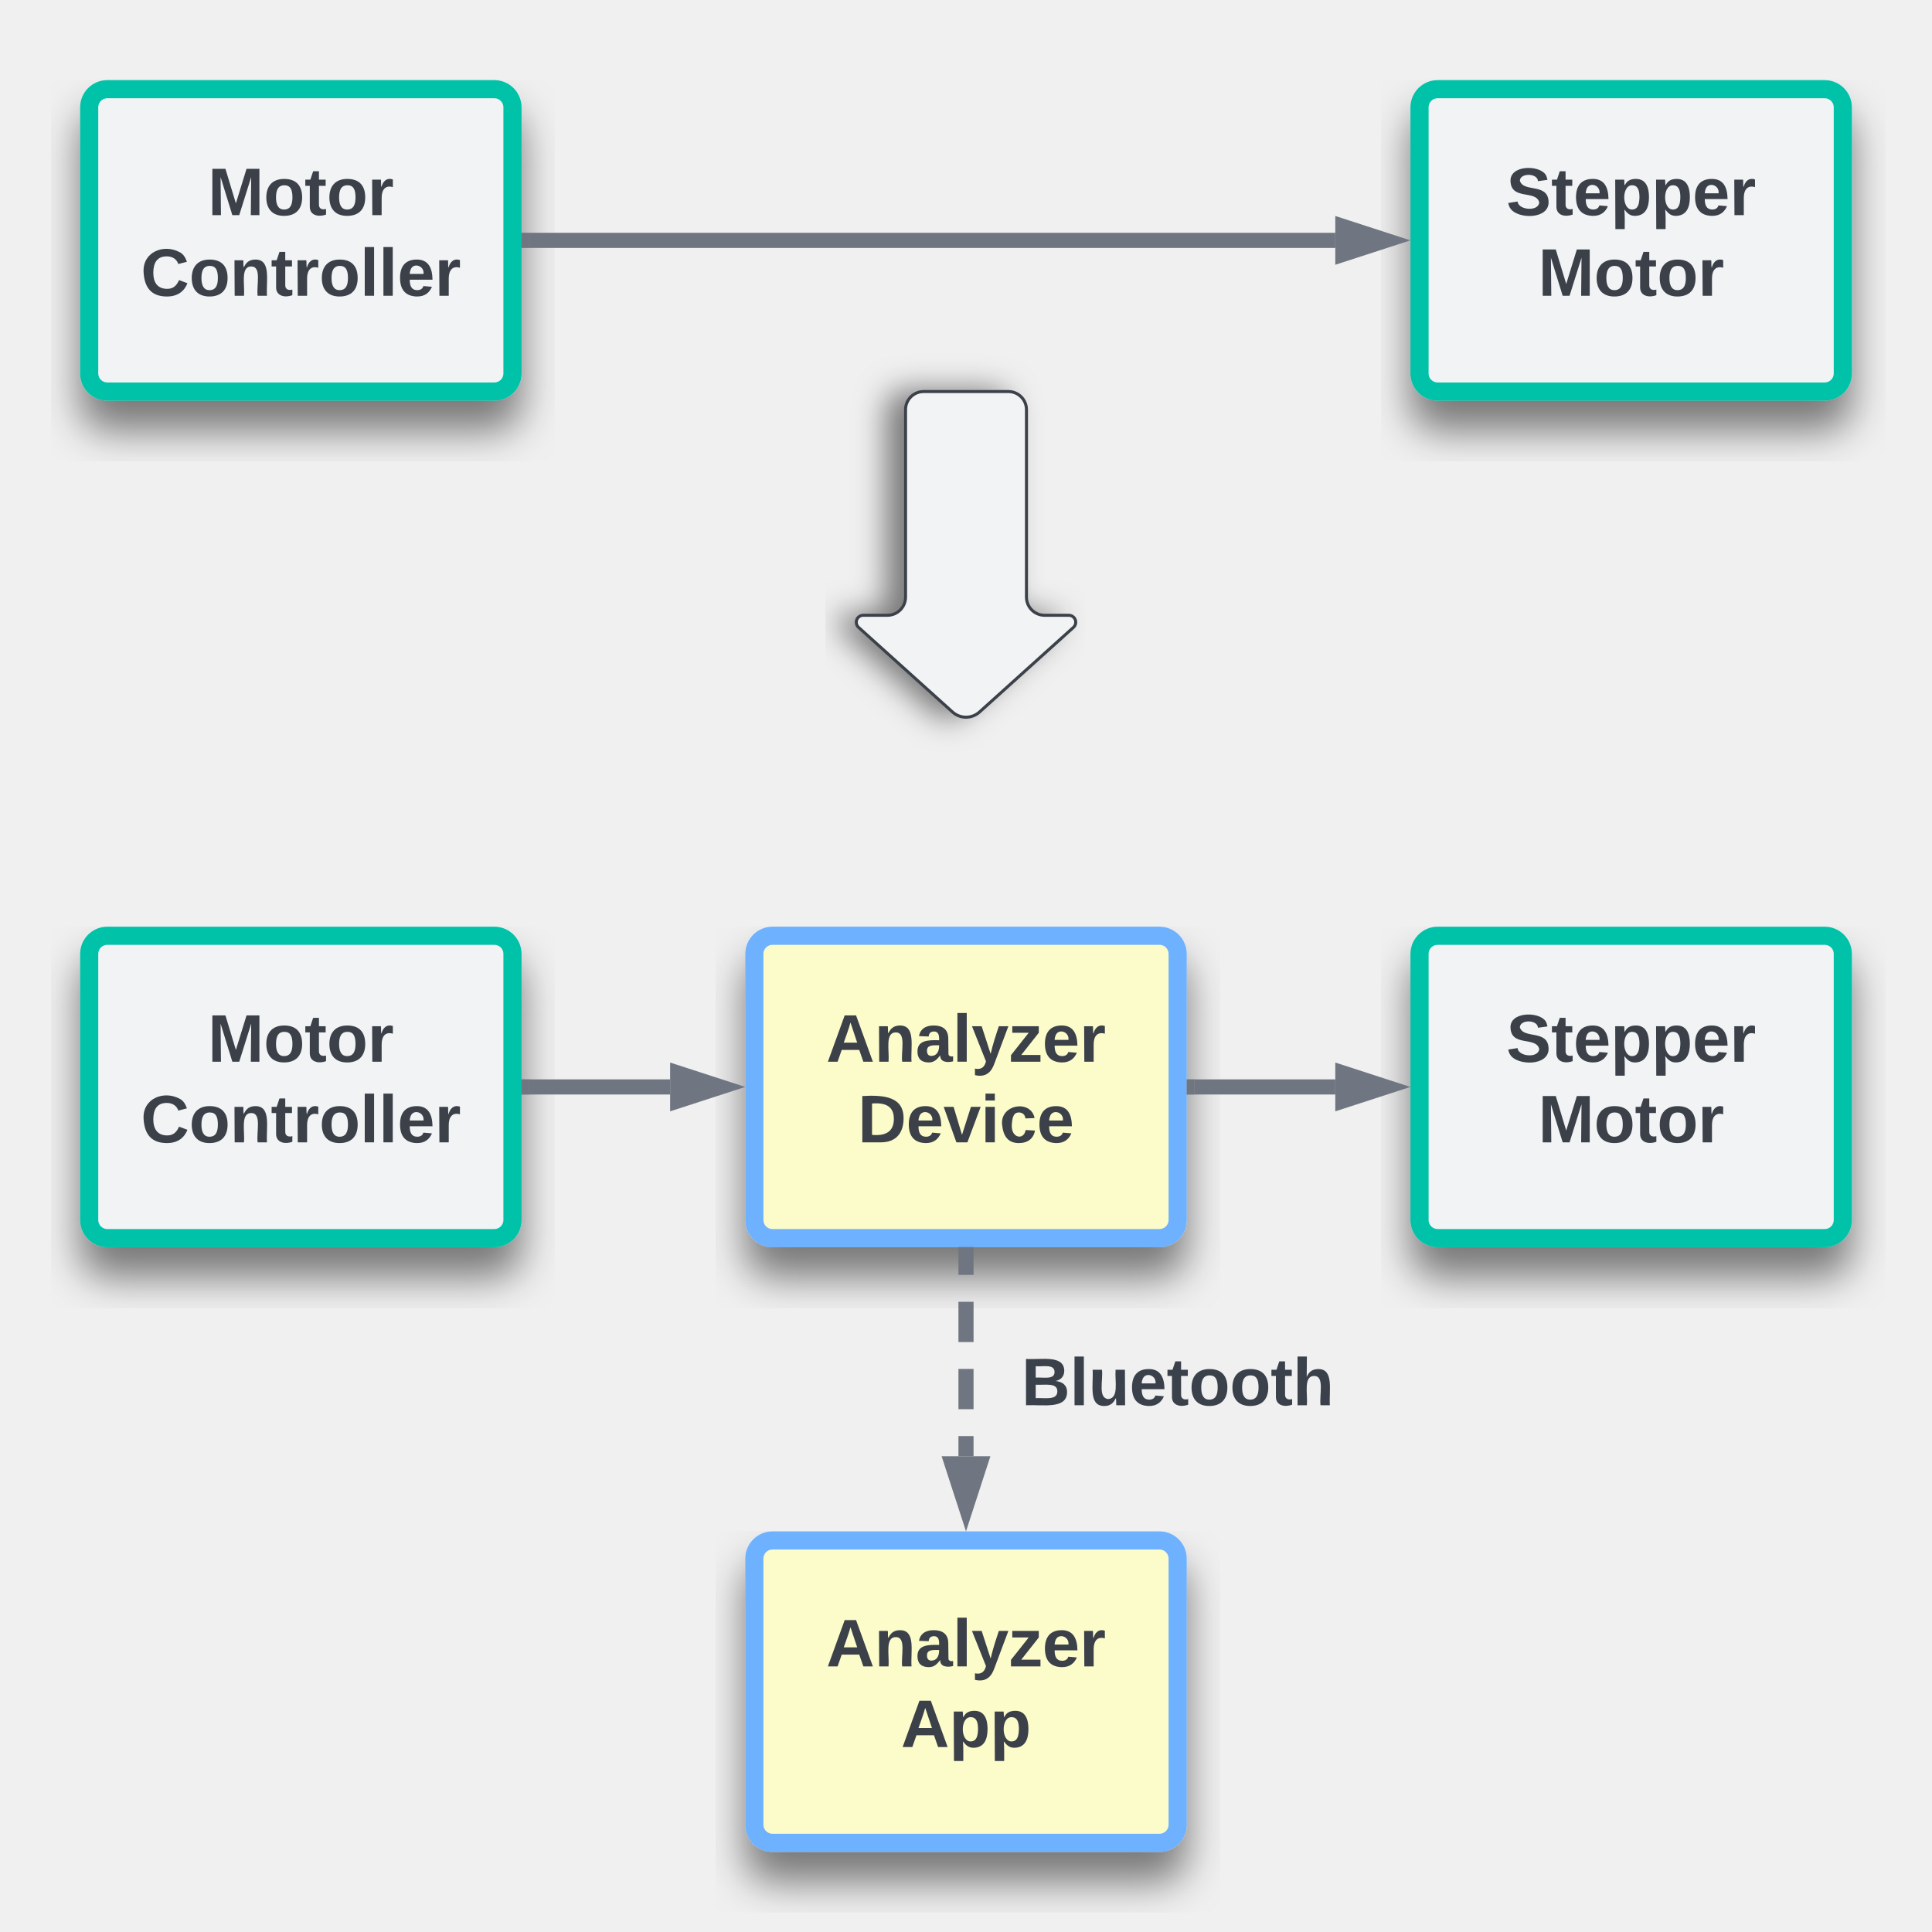
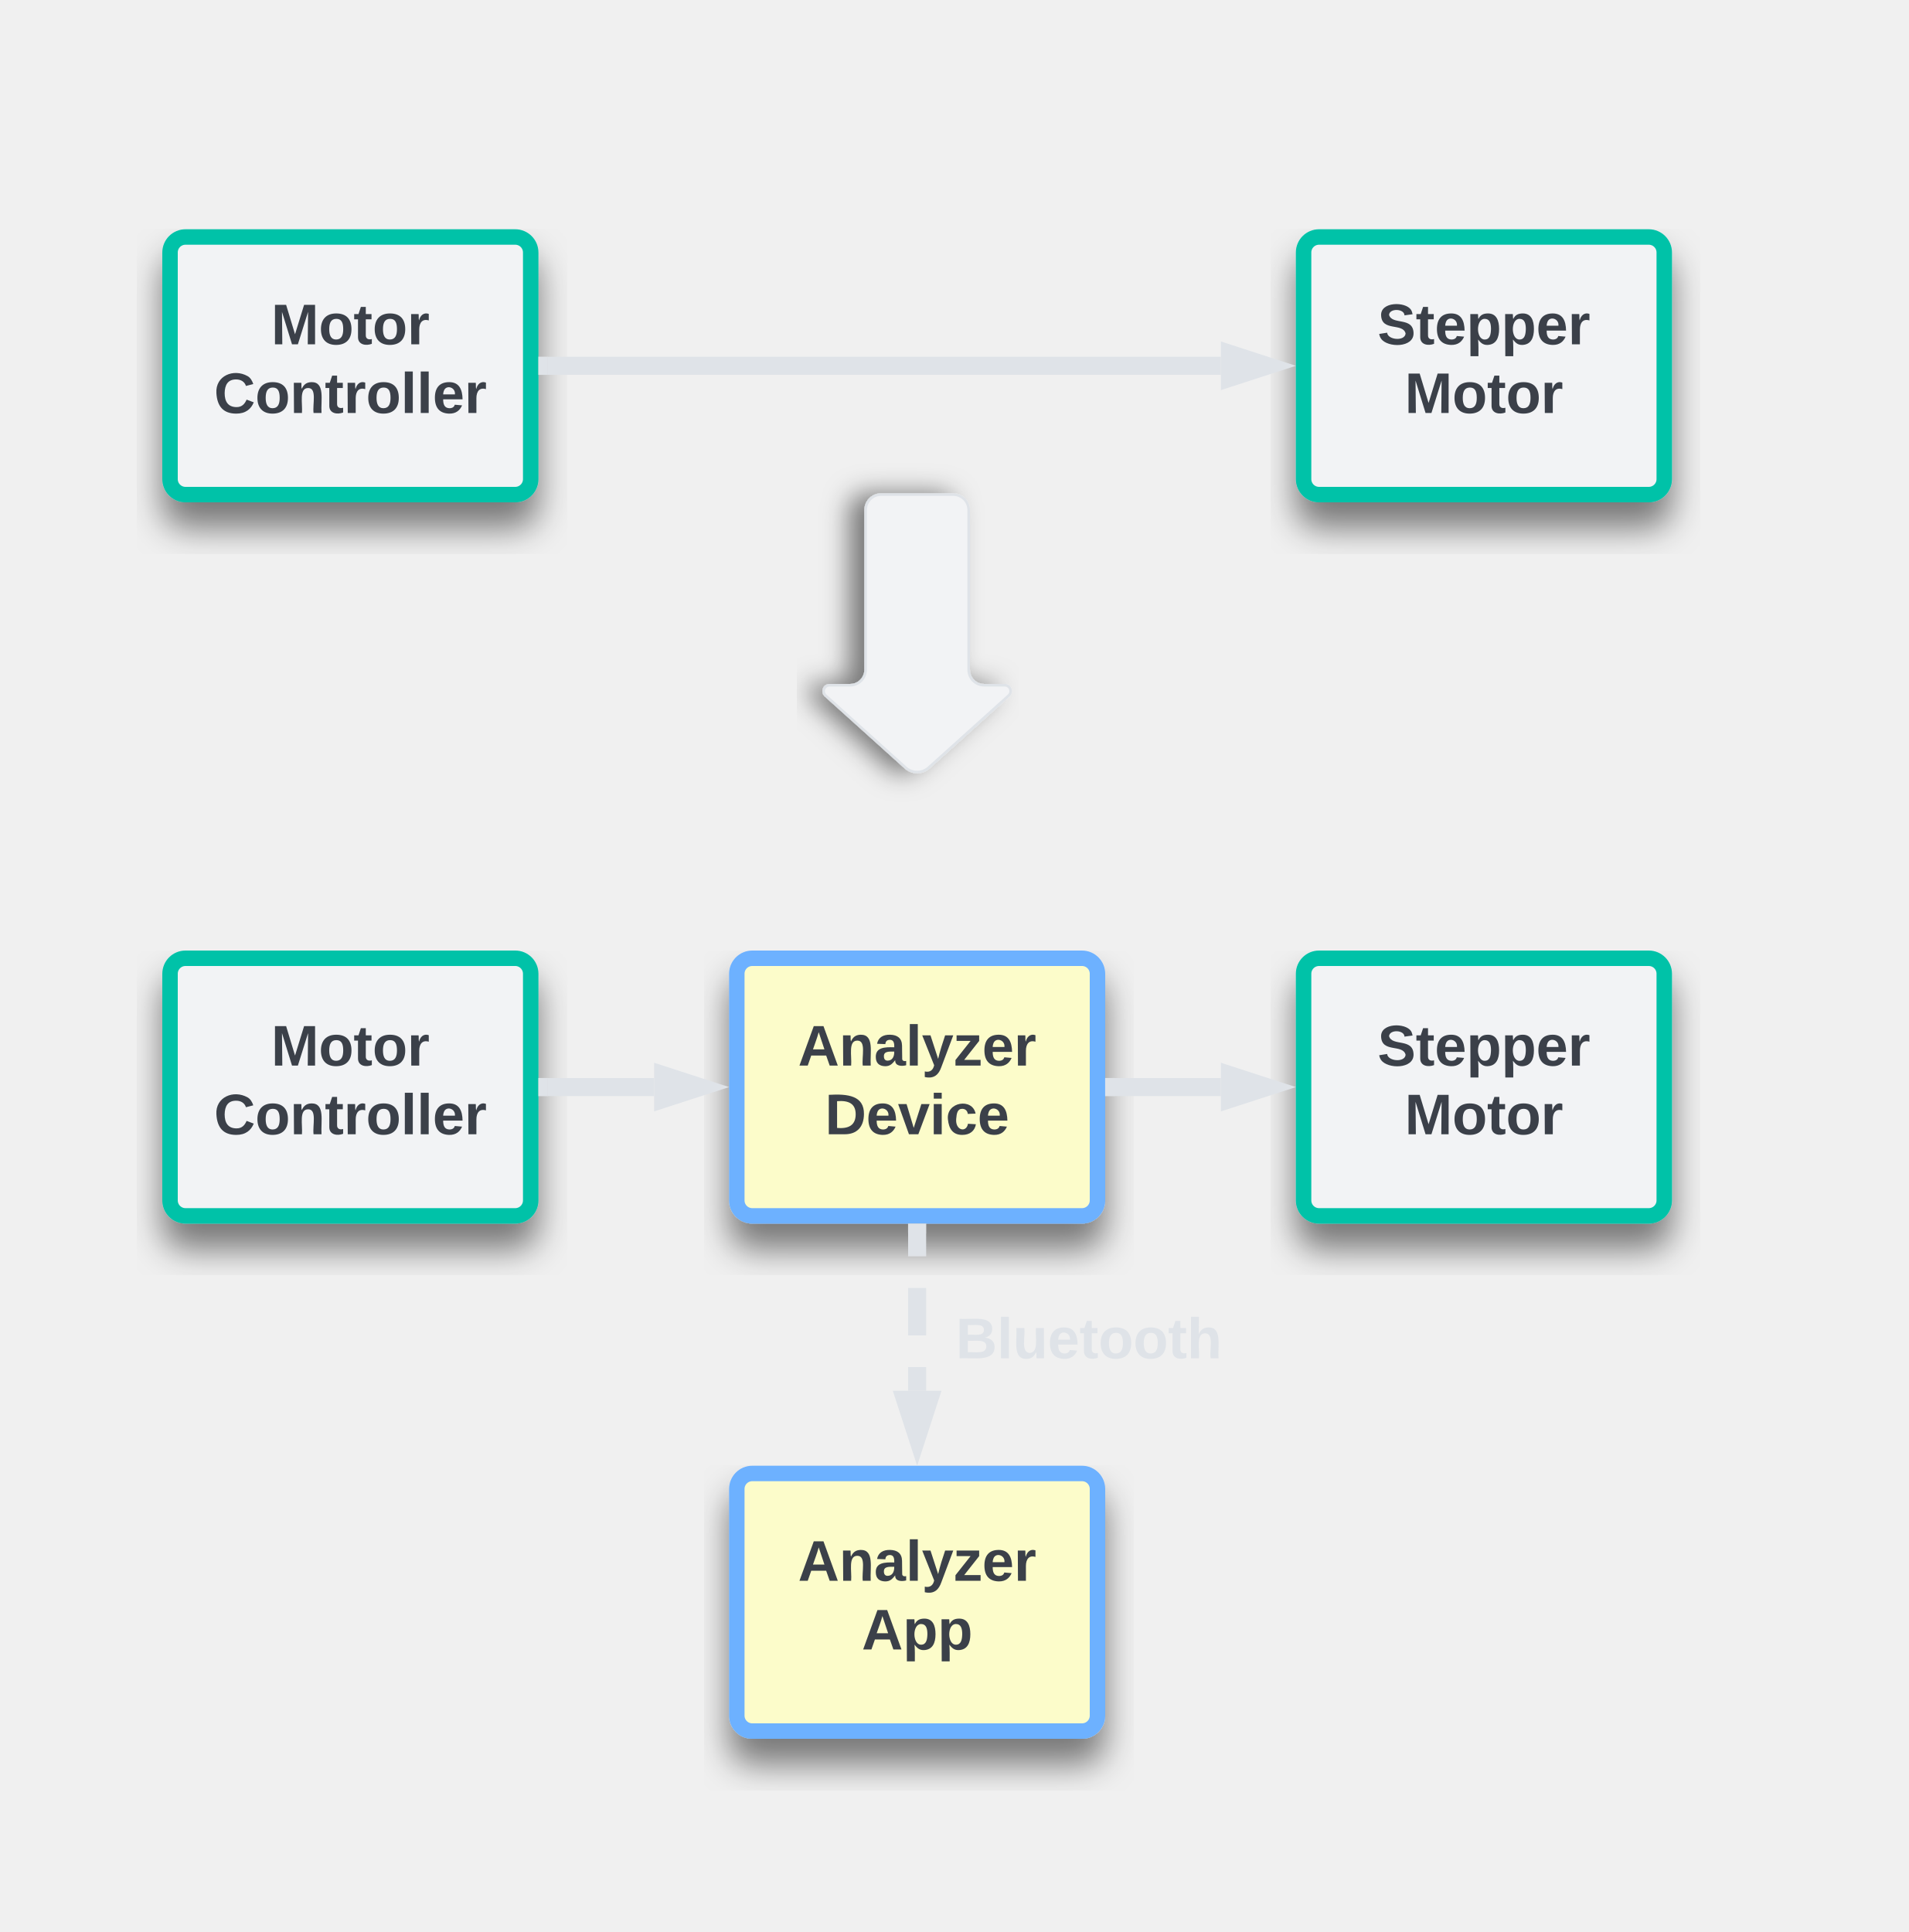
- <svg xmlns="http://www.w3.org/2000/svg" xmlns:ns1="lucid" xmlns:xlink="http://www.w3.org/1999/xlink" width="639" height="639">
-   <g transform="translate(-210.5 -210.5)" ns1:page-tab-id="0_0">
+ <svg xmlns="http://www.w3.org/2000/svg" xmlns:ns1="lucid" xmlns:xlink="http://www.w3.org/1999/xlink" width="741" height="750">
+   <g transform="translate(-174 -148)" ns1:page-tab-id="0_0">
    <g filter="url(#a)">
      <path d="M240 246a6 6 0 0 1 6-6h128a6 6 0 0 1 6 6v88a6 6 0 0 1-6 6H246a6 6 0 0 1-6-6z" stroke="#00c2a8" stroke-width="6" fill="#f2f3f5" />
      <use xlink:href="#b" transform="matrix(1,0,0,1,252,252) translate(27.25926 29.65278)" />
      <use xlink:href="#c" transform="matrix(1,0,0,1,252,252) translate(5.067901 56.31944)" />
    </g>
    <g filter="url(#a)">
      <path d="M680 246a6 6 0 0 1 6-6h128a6 6 0 0 1 6 6v88a6 6 0 0 1-6 6H686a6 6 0 0 1-6-6z" stroke="#00c2a8" stroke-width="6" fill="#f2f3f5" />
      <use xlink:href="#d" transform="matrix(1,0,0,1,692,252) translate(16.73457 29.65278)" />
      <use xlink:href="#e" transform="matrix(1,0,0,1,692,252) translate(27.25926 56.31944)" />
    </g>
    <g filter="url(#a)">
      <path d="M240 526a6 6 0 0 1 6-6h128a6 6 0 0 1 6 6v88a6 6 0 0 1-6 6H246a6 6 0 0 1-6-6z" stroke="#00c2a8" stroke-width="6" fill="#f2f3f5" />
      <use xlink:href="#b" transform="matrix(1,0,0,1,252,532) translate(27.25926 29.65278)" />
      <use xlink:href="#c" transform="matrix(1,0,0,1,252,532) translate(5.067901 56.31944)" />
    </g>
    <g filter="url(#a)">
      <path d="M460 526a6 6 0 0 1 6-6h128a6 6 0 0 1 6 6v88a6 6 0 0 1-6 6H466a6 6 0 0 1-6-6z" stroke="#6db1ff" stroke-width="6" fill="#fcfcca" />
      <use xlink:href="#f" transform="matrix(1,0,0,1,472,532) translate(11.76543 29.65278)" />
      <use xlink:href="#g" transform="matrix(1,0,0,1,472,532) translate(22.2284 56.31944)" />
    </g>
    <g filter="url(#a)">
      <path d="M680 526a6 6 0 0 1 6-6h128a6 6 0 0 1 6 6v88a6 6 0 0 1-6 6H686a6 6 0 0 1-6-6z" stroke="#00c2a8" stroke-width="6" fill="#f2f3f5" />
      <use xlink:href="#d" transform="matrix(1,0,0,1,692,532) translate(16.73457 29.65278)" />
      <use xlink:href="#e" transform="matrix(1,0,0,1,692,532) translate(27.25926 56.31944)" />
    </g>
    <g filter="url(#a)">
      <path d="M460 726a6 6 0 0 1 6-6h128a6 6 0 0 1 6 6v88a6 6 0 0 1-6 6H466a6 6 0 0 1-6-6z" stroke="#6db1ff" stroke-width="6" fill="#fcfcca" />
      <use xlink:href="#f" transform="matrix(1,0,0,1,472,732) translate(11.76543 29.65278)" />
      <use xlink:href="#h" transform="matrix(1,0,0,1,472,732) translate(36.48765 56.31944)" />
    </g>
-     <path d="M385.5 290h266.64" stroke="#6f7681" stroke-width="5" fill="none" />
-     <path d="M385.56 292.5H383v-5h2.56z" stroke="#6f7681" stroke-width=".05" fill="#6f7681" />
-     <path d="M668.9 290l-14.26 4.63v-9.26z" stroke="#6f7681" stroke-width="5" fill="#6f7681" />
-     <path d="M385.5 570h46.64" stroke="#6f7681" stroke-width="5" fill="none" />
-     <path d="M385.56 572.5H383v-5h2.56z" stroke="#6f7681" stroke-width=".05" fill="#6f7681" />
-     <path d="M448.9 570l-14.26 4.63v-9.26z" stroke="#6f7681" stroke-width="5" fill="#6f7681" />
-     <path d="M605.5 570h46.64" stroke="#6f7681" stroke-width="5" fill="none" />
-     <path d="M605.56 572.5H603v-5h2.56z" stroke="#6f7681" stroke-width=".05" fill="#6f7681" />
-     <path d="M668.9 570l-14.26 4.63v-9.26z" stroke="#6f7681" stroke-width="5" fill="#6f7681" />
-     <path d="M530 625.5v6.66m0 8.9v13.32m0 8.88v13.33m0 8.88v6.66" stroke="#6f7681" stroke-width="5" fill="none" />
-     <path d="M532.5 625.56h-5V623h5z" stroke="#6f7681" stroke-width=".05" fill="#6f7681" />
-     <path d="M530 708.9l-4.63-14.26h9.26z" stroke="#6f7681" stroke-width="5" fill="#6f7681" />
-     <path d="M480 646a6 6 0 0 1 6-6h228a6 6 0 0 1 6 6v48a6 6 0 0 1-6 6H486a6 6 0 0 1-6-6z" stroke="#000" stroke-opacity="0" fill="#fff" fill-opacity="0" />
-     <use xlink:href="#i" transform="matrix(1,0,0,1,485,645) translate(63.3642 30.27778)" />
-     <path d="M475 381a6 6 0 0 1 6-6h62a6 6 0 0 0 6-6v-8a2.3 2.3 0 0 1 4-1.54l28 31.08a6.67 6.67 0 0 1 0 8.92l-28 31.08a2.3 2.3 0 0 1-4-1.54v-8a6 6 0 0 0-6-6h-62a6 6 0 0 1-6-6z" stroke="#3a414a" fill="#f2f3f5" transform="matrix(-1.8369701987210297e-16,1,-1,-1.8369701987210297e-16,925,-135)" filter="url(#j)" />
+     <path d="M386.5 290h261.4" stroke="#dfe3e8" stroke-width="7" fill="none" />
+     <path d="M386.6 293.5H383v-7h3.6z" stroke="#dfe3e8" stroke-width=".05" fill="#dfe3e8" />
+     <path d="M665.67 290l-14.26 4.63v-9.26z" stroke="#dfe3e8" stroke-width="7" fill="#dfe3e8" />
+     <path d="M386.5 570h41.4" stroke="#dfe3e8" stroke-width="7" fill="none" />
+     <path d="M386.6 573.5H383v-7h3.6z" stroke="#dfe3e8" stroke-width=".05" fill="#dfe3e8" />
+     <path d="M445.67 570l-14.26 4.63v-9.26z" stroke="#dfe3e8" stroke-width="7" fill="#dfe3e8" />
+     <path d="M606.5 570h41.4" stroke="#dfe3e8" stroke-width="7" fill="none" />
+     <path d="M606.6 573.5H603v-7h3.6z" stroke="#dfe3e8" stroke-width=".05" fill="#dfe3e8" />
+     <path d="M665.67 570l-14.26 4.63v-9.26z" stroke="#dfe3e8" stroke-width="7" fill="#dfe3e8" />
+     <path d="M530 626.5v9.2m0 12.3v18.4m0 12.3v9.2" stroke="#dfe3e8" stroke-width="7" fill="none" />
+     <path d="M533.5 626.6h-7V623h7z" stroke="#dfe3e8" stroke-width=".05" fill="#dfe3e8" />
+     <path d="M530 705.67l-4.63-14.26h9.26z" stroke="#dfe3e8" stroke-width="7" fill="#dfe3e8" />
+     <path d="M540 646a6 6 0 0 1 6-6h228a6 6 0 0 1 6 6v48a6 6 0 0 1-6 6H546a6 6 0 0 1-6-6z" stroke="#000" stroke-opacity="0" fill="#fff" fill-opacity="0" />
+     <use xlink:href="#i" transform="matrix(1,0,0,1,545,645) translate(0 30.27778)" />
+     <path d="M475 381a6 6 0 0 1 6-6h62a6 6 0 0 0 6-6v-8a2.3 2.3 0 0 1 4-1.54l28 31.08a6.67 6.67 0 0 1 0 8.92l-28 31.08a2.3 2.3 0 0 1-4-1.54v-8a6 6 0 0 0-6-6h-62a6 6 0 0 1-6-6z" stroke="#dfe3e8" fill="#f2f3f5" transform="matrix(-1.8369701987210297e-16,1,-1,-1.8369701987210297e-16,925,-135)" filter="url(#j)" />
    <defs>
      <path fill="#3a414a" d="M230 0l2-204L168 0h-37L68-204 70 0H24v-248h70l56 185 57-185h69V0h-46" id="k" />
      <path fill="#3a414a" d="M110-194c64 0 96 36 96 99 0 64-35 99-97 99-61 0-95-36-95-99 0-62 34-99 96-99zm-1 164c35 0 45-28 45-65 0-40-10-65-43-65-34 0-45 26-45 65 0 36 10 65 43 65" id="l" />
      <path fill="#3a414a" d="M115-3C79 11 28 4 28-45v-112H4v-33h27l15-45h31v45h36v33H77v99c-1 23 16 31 38 25v30" id="m" />
      <path fill="#3a414a" d="M135-150c-39-12-60 13-60 57V0H25l-1-190h47c2 13-1 29 3 40 6-28 27-53 61-41v41" id="n" />
      <g id="b">
        <use transform="matrix(0.0617284,0,0,0.0617284,0,0)" xlink:href="#k" />
        <use transform="matrix(0.0617284,0,0,0.0617284,18.45679,0)" xlink:href="#l" />
        <use transform="matrix(0.0617284,0,0,0.0617284,31.97531,0)" xlink:href="#m" />
        <use transform="matrix(0.0617284,0,0,0.0617284,39.32099,0)" xlink:href="#l" />
        <use transform="matrix(0.0617284,0,0,0.0617284,52.83951,0)" xlink:href="#n" />
      </g>
      <path fill="#3a414a" d="M67-125c0 53 21 87 73 88 37 1 54-22 65-47l45 17C233-25 199 4 140 4 58 4 20-42 15-125 8-235 124-281 211-232c18 10 29 29 36 50l-46 12c-8-25-30-41-62-41-52 0-71 34-72 86" id="o" />
      <path fill="#3a414a" d="M135-194c87-1 58 113 63 194h-50c-7-57 23-157-34-157-59 0-34 97-39 157H25l-1-190h47c2 12-1 28 3 38 12-26 28-41 61-42" id="p" />
      <path fill="#3a414a" d="M25 0v-261h50V0H25" id="q" />
      <path fill="#3a414a" d="M185-48c-13 30-37 53-82 52C43 2 14-33 14-96s30-98 90-98c62 0 83 45 84 108H66c0 31 8 55 39 56 18 0 30-7 34-22zm-45-69c5-46-57-63-70-21-2 6-4 13-4 21h74" id="r" />
      <g id="c">
        <use transform="matrix(0.0617284,0,0,0.0617284,0,0)" xlink:href="#o" />
        <use transform="matrix(0.0617284,0,0,0.0617284,15.98765,0)" xlink:href="#l" />
        <use transform="matrix(0.0617284,0,0,0.0617284,29.50617,0)" xlink:href="#p" />
        <use transform="matrix(0.0617284,0,0,0.0617284,43.02469,0)" xlink:href="#m" />
        <use transform="matrix(0.0617284,0,0,0.0617284,50.37037,0)" xlink:href="#n" />
        <use transform="matrix(0.0617284,0,0,0.0617284,59.01235,0)" xlink:href="#l" />
        <use transform="matrix(0.0617284,0,0,0.0617284,72.53086,0)" xlink:href="#q" />
        <use transform="matrix(0.0617284,0,0,0.0617284,78.7037,0)" xlink:href="#q" />
        <use transform="matrix(0.0617284,0,0,0.0617284,84.87654,0)" xlink:href="#r" />
        <use transform="matrix(0.0617284,0,0,0.0617284,97.22222,0)" xlink:href="#n" />
      </g>
      <filter id="a" filterUnits="objectBoundingBox" x="-.09" y="-.03" width="1.19" height="1.26">
        <feOffset result="offOut" in="SourceAlpha" dy="10" />
        <feGaussianBlur result="blurOut" in="offOut" stdDeviation="6.5" />
        <feColorMatrix result="colorOut" in="blurOut" values="0 0 0 0 0 0 0 0 0 0 0 0 0 0 0 0 0 0 0.502 0" />
        <feBlend in="SourceGraphic" in2="colorOut" />
      </filter>
      <path fill="#3a414a" d="M169-182c-1-43-94-46-97-3 18 66 151 10 154 114 3 95-165 93-204 36-6-8-10-19-12-30l50-8c3 46 112 56 116 5-17-69-150-10-154-114-4-87 153-88 188-35 5 8 8 18 10 28" id="s" />
      <path fill="#3a414a" d="M135-194c53 0 70 44 70 98 0 56-19 98-73 100-31 1-45-17-59-34 3 33 2 69 2 105H25l-1-265h48c2 10 0 23 3 31 11-24 29-35 60-35zM114-30c33 0 39-31 40-66 0-38-9-64-40-64-56 0-55 130 0 130" id="t" />
      <g id="d">
        <use transform="matrix(0.0617284,0,0,0.0617284,0,0)" xlink:href="#s" />
        <use transform="matrix(0.0617284,0,0,0.0617284,14.81481,0)" xlink:href="#m" />
        <use transform="matrix(0.0617284,0,0,0.0617284,22.16049,0)" xlink:href="#r" />
        <use transform="matrix(0.0617284,0,0,0.0617284,34.50617,0)" xlink:href="#t" />
        <use transform="matrix(0.0617284,0,0,0.0617284,48.02469,0)" xlink:href="#t" />
        <use transform="matrix(0.0617284,0,0,0.0617284,61.54321,0)" xlink:href="#r" />
        <use transform="matrix(0.0617284,0,0,0.0617284,73.88889,0)" xlink:href="#n" />
      </g>
      <g id="e">
        <use transform="matrix(0.0617284,0,0,0.0617284,0,0)" xlink:href="#k" />
        <use transform="matrix(0.0617284,0,0,0.0617284,18.45679,0)" xlink:href="#l" />
        <use transform="matrix(0.0617284,0,0,0.0617284,31.97531,0)" xlink:href="#m" />
        <use transform="matrix(0.0617284,0,0,0.0617284,39.32099,0)" xlink:href="#l" />
        <use transform="matrix(0.0617284,0,0,0.0617284,52.83951,0)" xlink:href="#n" />
      </g>
      <path fill="#3a414a" d="M199 0l-22-63H83L61 0H9l90-248h61L250 0h-51zm-33-102l-36-108c-10 38-24 72-36 108h72" id="u" />
      <path fill="#3a414a" d="M133-34C117-15 103 5 69 4 32 3 11-16 11-54c-1-60 55-63 116-61 1-26-3-47-28-47-18 1-26 9-28 27l-52-2c7-38 36-58 82-57s74 22 75 68l1 82c-1 14 12 18 25 15v27c-30 8-71 5-69-32zm-48 3c29 0 43-24 42-57-32 0-66-3-65 30 0 17 8 27 23 27" id="v" />
      <path fill="#3a414a" d="M123 10C108 53 80 86 19 72V37c35 8 53-11 59-39L3-190h52l48 148c12-52 28-100 44-148h51" id="w" />
      <path fill="#3a414a" d="M12 0v-35l95-120H19v-35h142v35L67-36h103V0H12" id="x" />
      <g id="f">
        <use transform="matrix(0.0617284,0,0,0.0617284,0,0)" xlink:href="#u" />
        <use transform="matrix(0.0617284,0,0,0.0617284,15.98765,0)" xlink:href="#p" />
        <use transform="matrix(0.0617284,0,0,0.0617284,29.50617,0)" xlink:href="#v" />
        <use transform="matrix(0.0617284,0,0,0.0617284,41.85185,0)" xlink:href="#q" />
        <use transform="matrix(0.0617284,0,0,0.0617284,48.02469,0)" xlink:href="#w" />
        <use transform="matrix(0.0617284,0,0,0.0617284,60.37037,0)" xlink:href="#x" />
        <use transform="matrix(0.0617284,0,0,0.0617284,71.48148,0)" xlink:href="#r" />
        <use transform="matrix(0.0617284,0,0,0.0617284,83.82716,0)" xlink:href="#n" />
      </g>
      <path fill="#3a414a" d="M24-248c120-7 223 5 221 122C244-46 201 0 124 0H24v-248zM76-40c74 7 117-18 117-86 0-67-45-88-117-82v168" id="y" />
      <path fill="#3a414a" d="M128 0H69L1-190h53L99-40l48-150h52" id="z" />
      <path fill="#3a414a" d="M25-224v-37h50v37H25zM25 0v-190h50V0H25" id="A" />
      <path fill="#3a414a" d="M190-63c-7 42-38 67-86 67-59 0-84-38-90-98-12-110 154-137 174-36l-49 2c-2-19-15-32-35-32-30 0-35 28-38 64-6 74 65 87 74 30" id="B" />
      <g id="g">
        <use transform="matrix(0.0617284,0,0,0.0617284,0,0)" xlink:href="#y" />
        <use transform="matrix(0.0617284,0,0,0.0617284,15.98765,0)" xlink:href="#r" />
        <use transform="matrix(0.0617284,0,0,0.0617284,28.33333,0)" xlink:href="#z" />
        <use transform="matrix(0.0617284,0,0,0.0617284,40.67901,0)" xlink:href="#A" />
        <use transform="matrix(0.0617284,0,0,0.0617284,46.85185,0)" xlink:href="#B" />
        <use transform="matrix(0.0617284,0,0,0.0617284,59.19753,0)" xlink:href="#r" />
      </g>
      <g id="h">
        <use transform="matrix(0.0617284,0,0,0.0617284,0,0)" xlink:href="#u" />
        <use transform="matrix(0.0617284,0,0,0.0617284,15.98765,0)" xlink:href="#t" />
        <use transform="matrix(0.0617284,0,0,0.0617284,29.50617,0)" xlink:href="#t" />
      </g>
-       <path fill="#3a414a" d="M182-130c37 4 62 22 62 59C244 23 116-4 24 0v-248c84 5 203-23 205 63 0 31-19 50-47 55zM76-148c40-3 101 13 101-30 0-44-60-28-101-31v61zm0 110c48-3 116 14 116-37 0-48-69-32-116-35v72" id="C" />
-       <path fill="#3a414a" d="M85 4C-2 5 27-109 22-190h50c7 57-23 150 33 157 60-5 35-97 40-157h50l1 190h-47c-2-12 1-28-3-38-12 25-28 42-61 42" id="D" />
-       <path fill="#3a414a" d="M114-157C55-157 80-60 75 0H25v-261h50l-1 109c12-26 28-41 61-42 86-1 58 113 63 194h-50c-7-57 23-157-34-157" id="E" />
+       <path fill="#dfe3e8" d="M182-130c37 4 62 22 62 59C244 23 116-4 24 0v-248c84 5 203-23 205 63 0 31-19 50-47 55zM76-148c40-3 101 13 101-30 0-44-60-28-101-31v61zm0 110c48-3 116 14 116-37 0-48-69-32-116-35v72" id="C" />
+       <path fill="#dfe3e8" d="M25 0v-261h50V0H25" id="D" />
+       <path fill="#dfe3e8" d="M85 4C-2 5 27-109 22-190h50c7 57-23 150 33 157 60-5 35-97 40-157h50l1 190h-47c-2-12 1-28-3-38-12 25-28 42-61 42" id="E" />
+       <path fill="#dfe3e8" d="M185-48c-13 30-37 53-82 52C43 2 14-33 14-96s30-98 90-98c62 0 83 45 84 108H66c0 31 8 55 39 56 18 0 30-7 34-22zm-45-69c5-46-57-63-70-21-2 6-4 13-4 21h74" id="F" />
+       <path fill="#dfe3e8" d="M115-3C79 11 28 4 28-45v-112H4v-33h27l15-45h31v45h36v33H77v99c-1 23 16 31 38 25v30" id="G" />
+       <path fill="#dfe3e8" d="M110-194c64 0 96 36 96 99 0 64-35 99-97 99-61 0-95-36-95-99 0-62 34-99 96-99zm-1 164c35 0 45-28 45-65 0-40-10-65-43-65-34 0-45 26-45 65 0 36 10 65 43 65" id="H" />
+       <path fill="#dfe3e8" d="M114-157C55-157 80-60 75 0H25v-261h50l-1 109c12-26 28-41 61-42 86-1 58 113 63 194h-50c-7-57 23-157-34-157" id="I" />
      <g id="i">
        <use transform="matrix(0.0617284,0,0,0.0617284,0,0)" xlink:href="#C" />
-         <use transform="matrix(0.0617284,0,0,0.0617284,15.98765,0)" xlink:href="#q" />
-         <use transform="matrix(0.0617284,0,0,0.0617284,22.16049,0)" xlink:href="#D" />
-         <use transform="matrix(0.0617284,0,0,0.0617284,35.67901,0)" xlink:href="#r" />
-         <use transform="matrix(0.0617284,0,0,0.0617284,48.02469,0)" xlink:href="#m" />
-         <use transform="matrix(0.0617284,0,0,0.0617284,55.37037,0)" xlink:href="#l" />
-         <use transform="matrix(0.0617284,0,0,0.0617284,68.88889,0)" xlink:href="#l" />
-         <use transform="matrix(0.0617284,0,0,0.0617284,82.40741,0)" xlink:href="#m" />
-         <use transform="matrix(0.0617284,0,0,0.0617284,89.75309,0)" xlink:href="#E" />
+         <use transform="matrix(0.0617284,0,0,0.0617284,15.98765,0)" xlink:href="#D" />
+         <use transform="matrix(0.0617284,0,0,0.0617284,22.16049,0)" xlink:href="#E" />
+         <use transform="matrix(0.0617284,0,0,0.0617284,35.67901,0)" xlink:href="#F" />
+         <use transform="matrix(0.0617284,0,0,0.0617284,48.02469,0)" xlink:href="#G" />
+         <use transform="matrix(0.0617284,0,0,0.0617284,55.37037,0)" xlink:href="#H" />
+         <use transform="matrix(0.0617284,0,0,0.0617284,68.88889,0)" xlink:href="#H" />
+         <use transform="matrix(0.0617284,0,0,0.0617284,82.40741,0)" xlink:href="#G" />
+         <use transform="matrix(0.0617284,0,0,0.0617284,89.75309,0)" xlink:href="#I" />
      </g>
      <filter id="j" filterUnits="objectBoundingBox" x="-.13" y="-.04" width="1.25" height="1.18">
        <feOffset result="offOut" in="SourceAlpha" dy="6" />
        <feGaussianBlur result="blurOut" in="offOut" stdDeviation="5" />
        <feColorMatrix result="colorOut" in="blurOut" values="0 0 0 0 0 0 0 0 0 0 0 0 0 0 0 0 0 0 0.502 0" />
        <feBlend in="SourceGraphic" in2="colorOut" />
      </filter>
    </defs>
  </g>
</svg>
